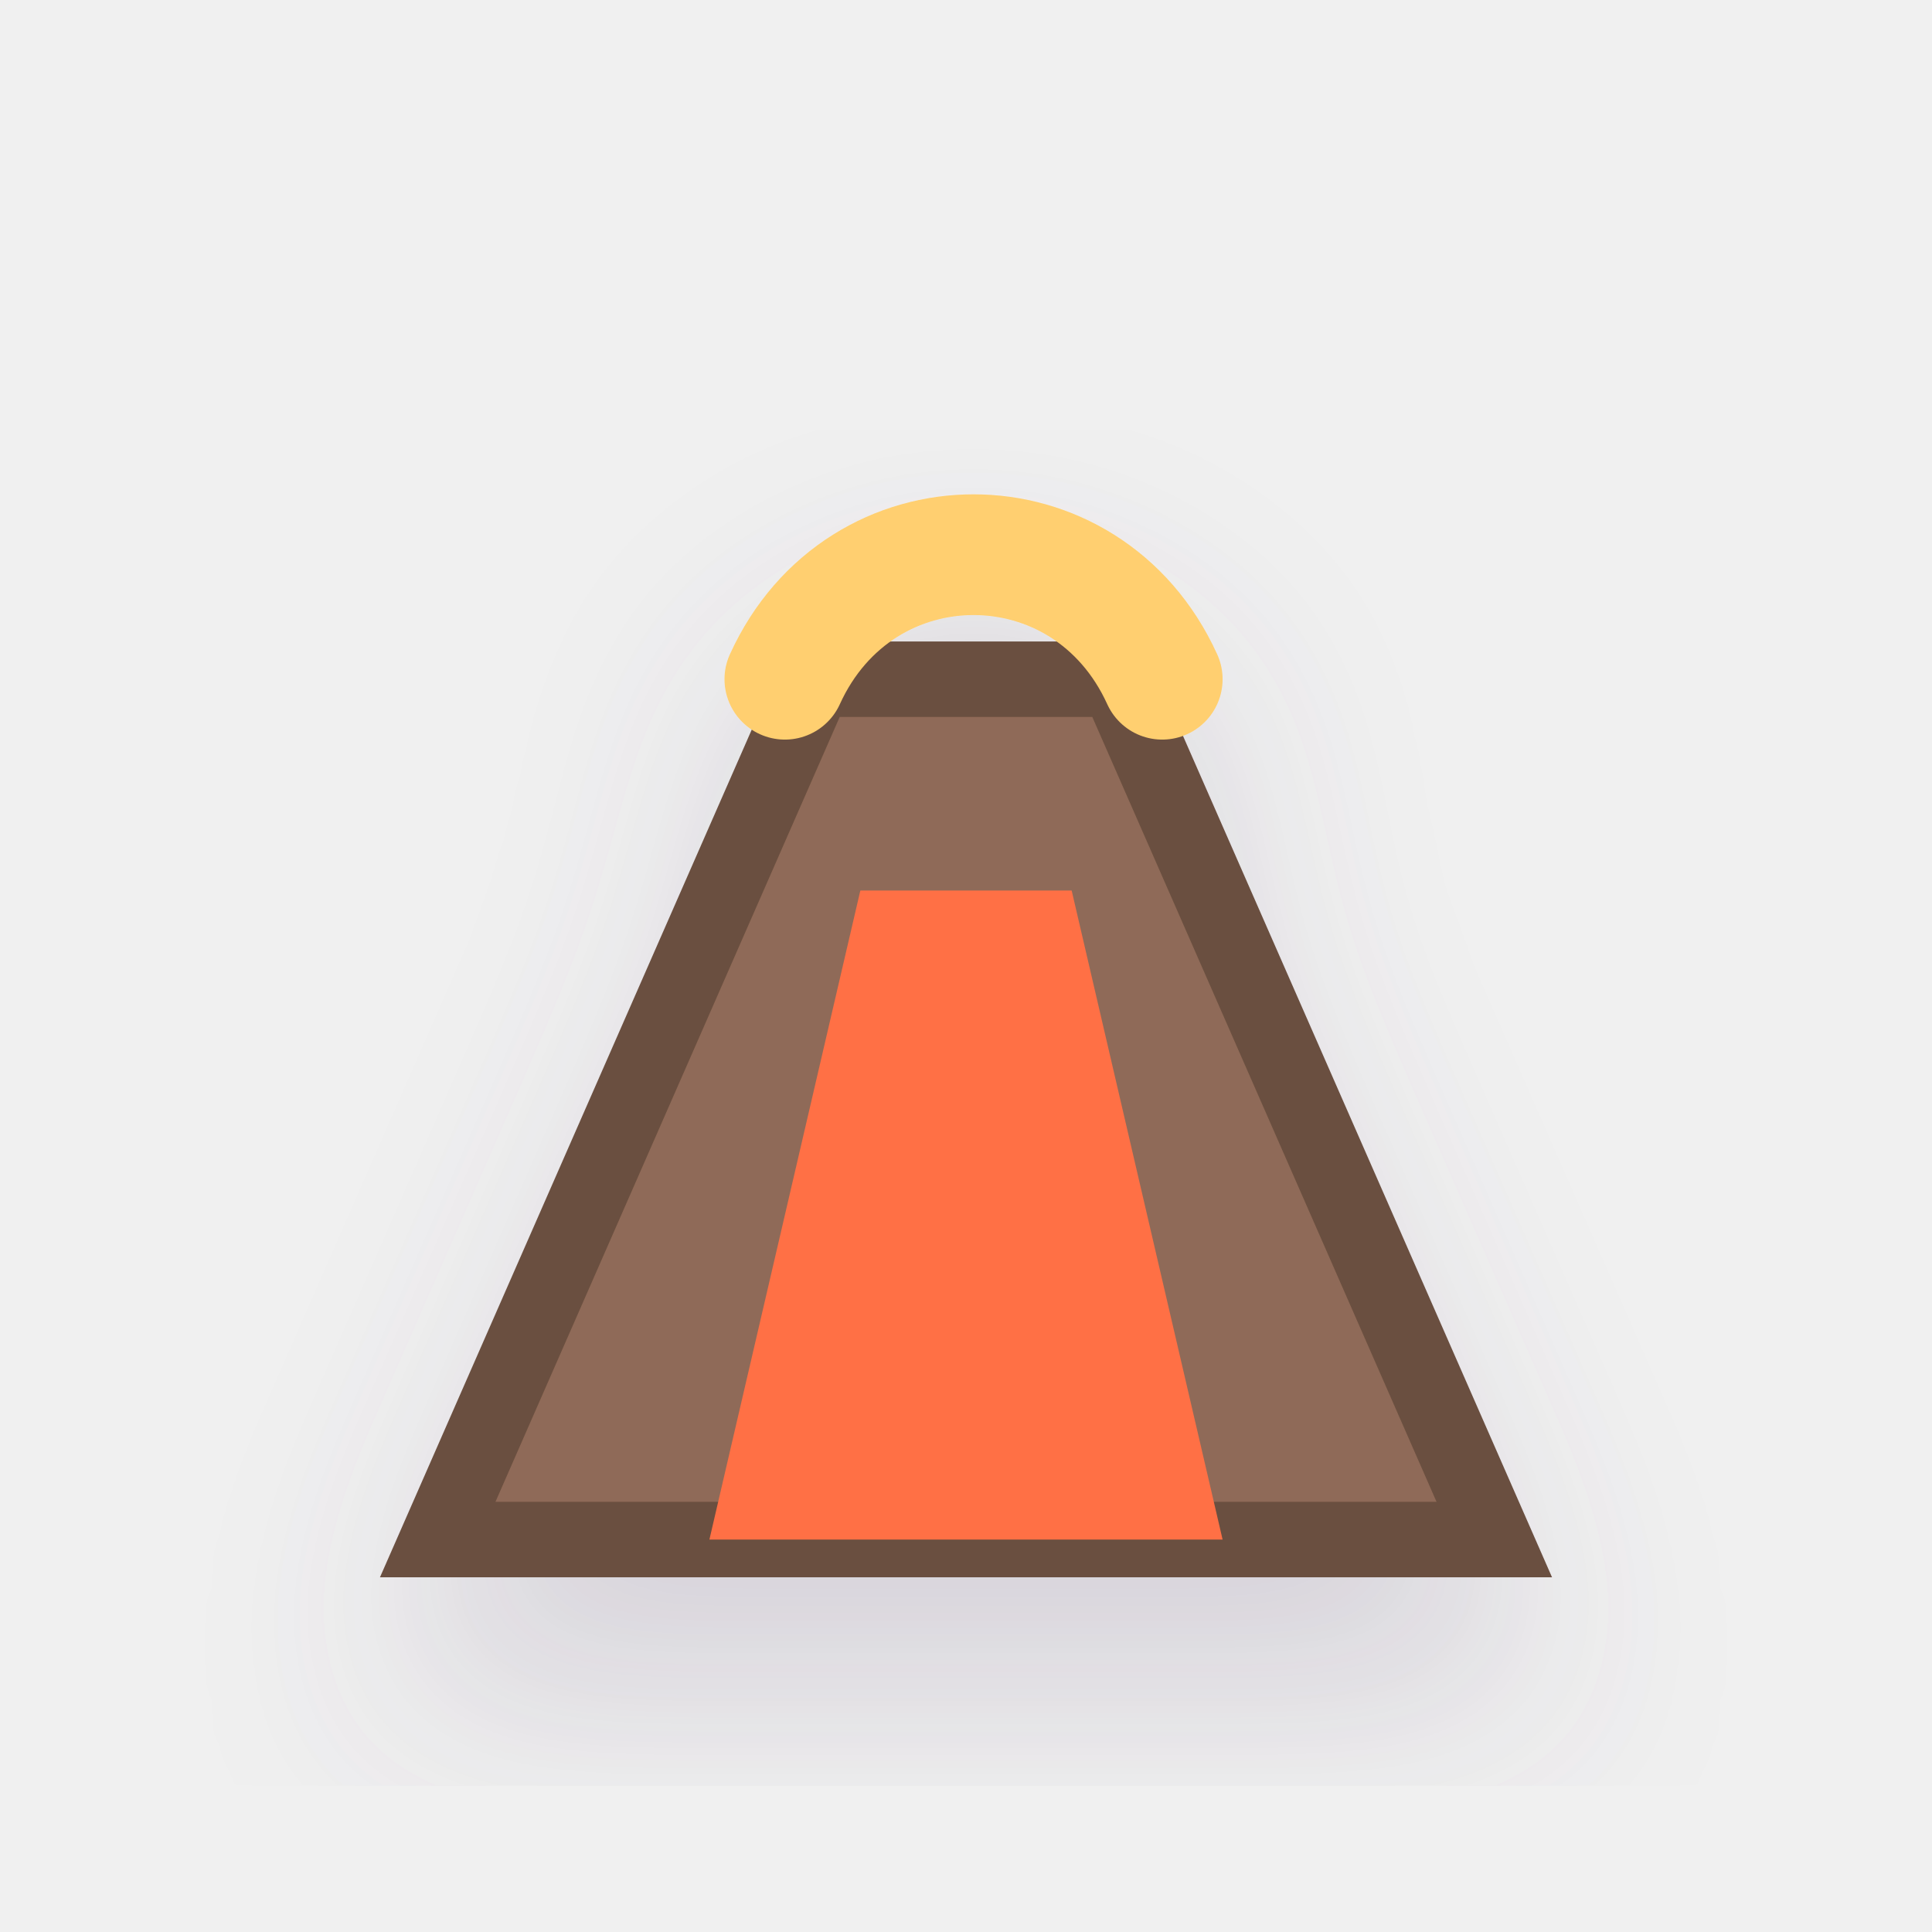
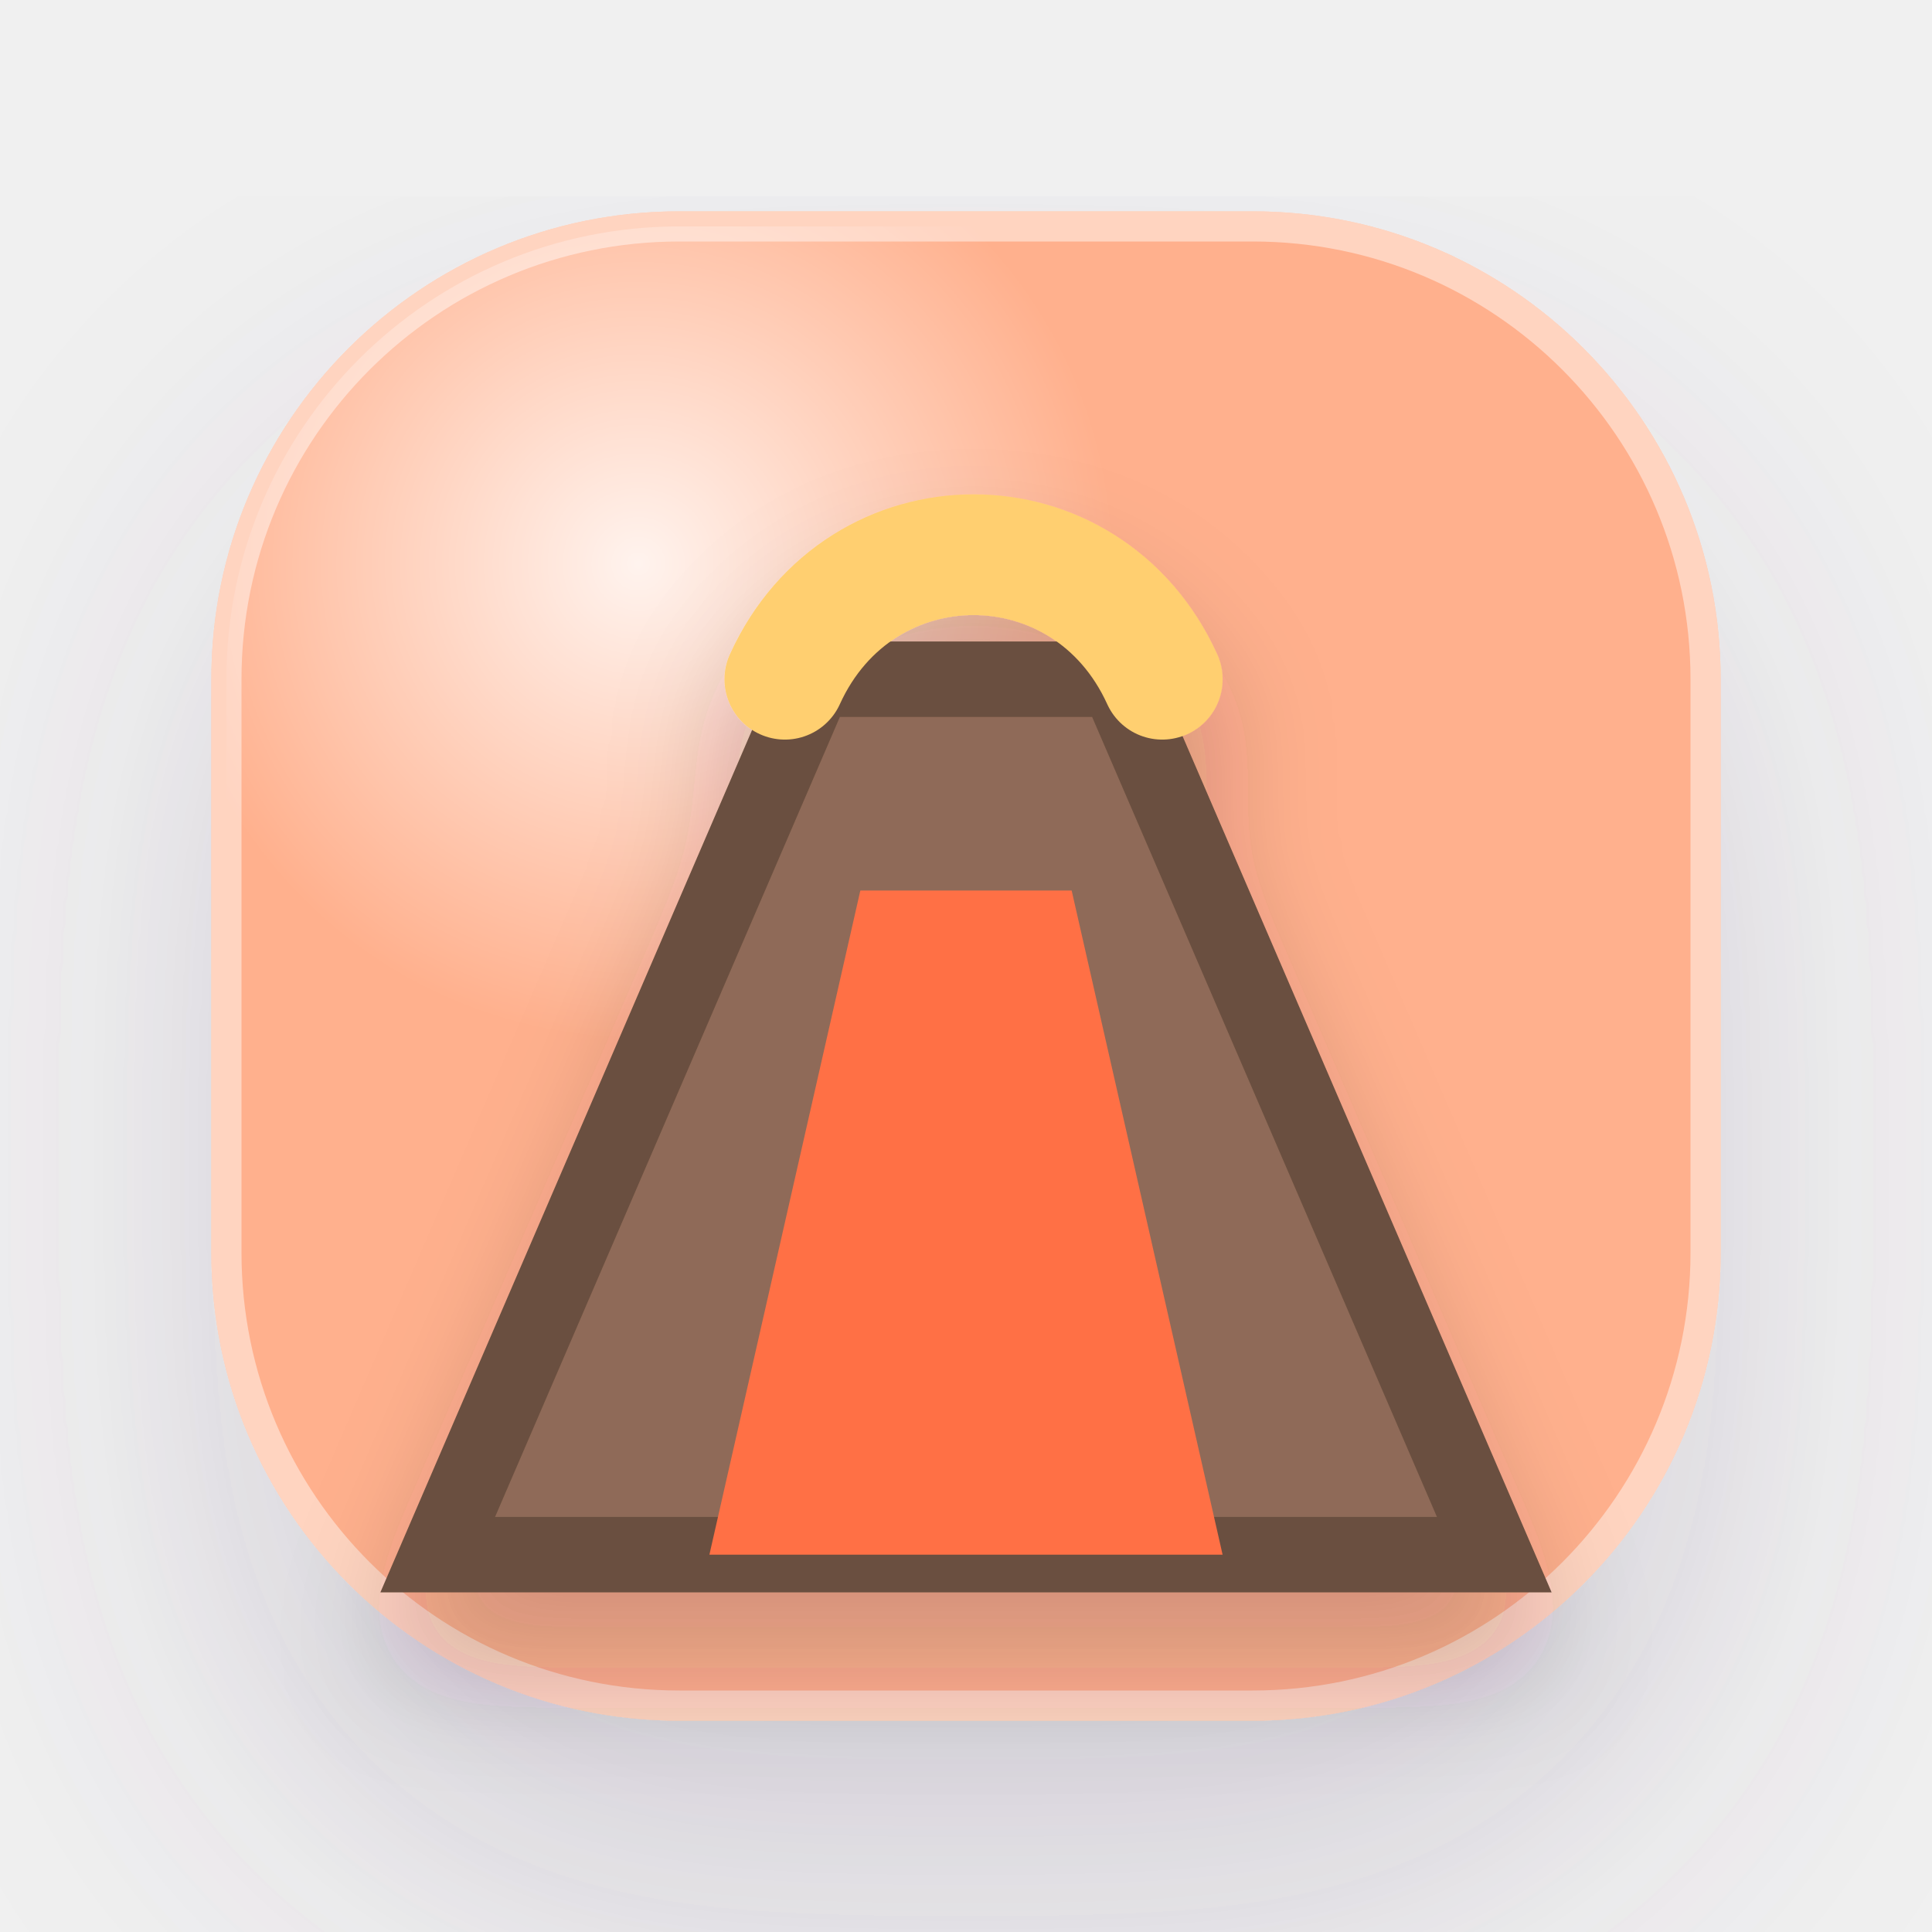
<svg xmlns="http://www.w3.org/2000/svg" viewBox="0 0 128 128">
  <defs>
-     <linearGradient id="g" x1="18" y1="16" x2="108" y2="112">
-       <stop offset="0" stop-color="#fff0ea" />
-       <stop offset=".58" stop-color="#ff9f8f" />
-       <stop offset="1" stop-color="#d96557" />
+     <linearGradient id="bg" x1="18" y1="14" x2="110" y2="114">
+       <stop offset="0" stop-color="#ffb08d" />
+       <stop offset=".62" stop-color="#ff6b3d" />
+       <stop offset="1" stop-color="#bd4026" />
    </linearGradient>
-     <filter id="shadow" x="-25%" y="-25%" width="150%" height="150%">
-       <feDropShadow dx="0" dy="8" stdDeviation="7" flood-color="#66577d" flood-opacity=".18" />
+     <radialGradient id="shine" cx="28%" cy="23%" r="32%">
+       <stop offset="0" stop-color="#fff" stop-opacity=".85" />
+       <stop offset="1" stop-color="#fff" stop-opacity="0" />
+     </radialGradient>
+     <filter id="s" x="-28%" y="-28%" width="156%" height="156%">
+       <feDropShadow dx="0" dy="13" stdDeviation="11" flood-color="#5d4e75" flood-opacity=".18" />
+     </filter>
+     <filter id="o" x="-30%" y="-30%" width="160%" height="160%">
+       <feDropShadow dx="0" dy="5" stdDeviation="4" flood-color="#30243e" flood-opacity=".22" />
    </filter>
  </defs>
-   <rect width="128" height="128" rx="32" fill="none" />
-   <g filter="url(#shadow)">
-     <path d="M29 102 54 45h20l25 57H29Z" fill="#8f6b58" stroke="#6b4f3f" stroke-width="5" />
+   <g filter="url(#s)">
+     <rect x="14" y="14" width="100" height="100" rx="31" fill="url(#bg)" />
+     <rect x="15" y="15" width="98" height="98" rx="30" fill="url(#shine)" />
+     <rect x="15" y="15" width="98" height="98" rx="30" fill="none" stroke="#fff" stroke-opacity=".45" stroke-width="2" />
+   </g>
+   <g filter="url(#o)">
+     <path d="M29 103 54 45h20l25 58H29Z" fill="#8f6b58" stroke="#6b4f3f" stroke-width="5" />
    <path d="M52 45c5-11 20-11 25 0" fill="none" stroke="#ffcf70" stroke-width="8" stroke-linecap="round" />
-     <path d="M57 59h14l10 43H47l10-43Z" fill="#ff7045" />
+     <path d="M57 59h14l10 44H47l10-44Z" fill="#ff7045" />
  </g>
</svg>
